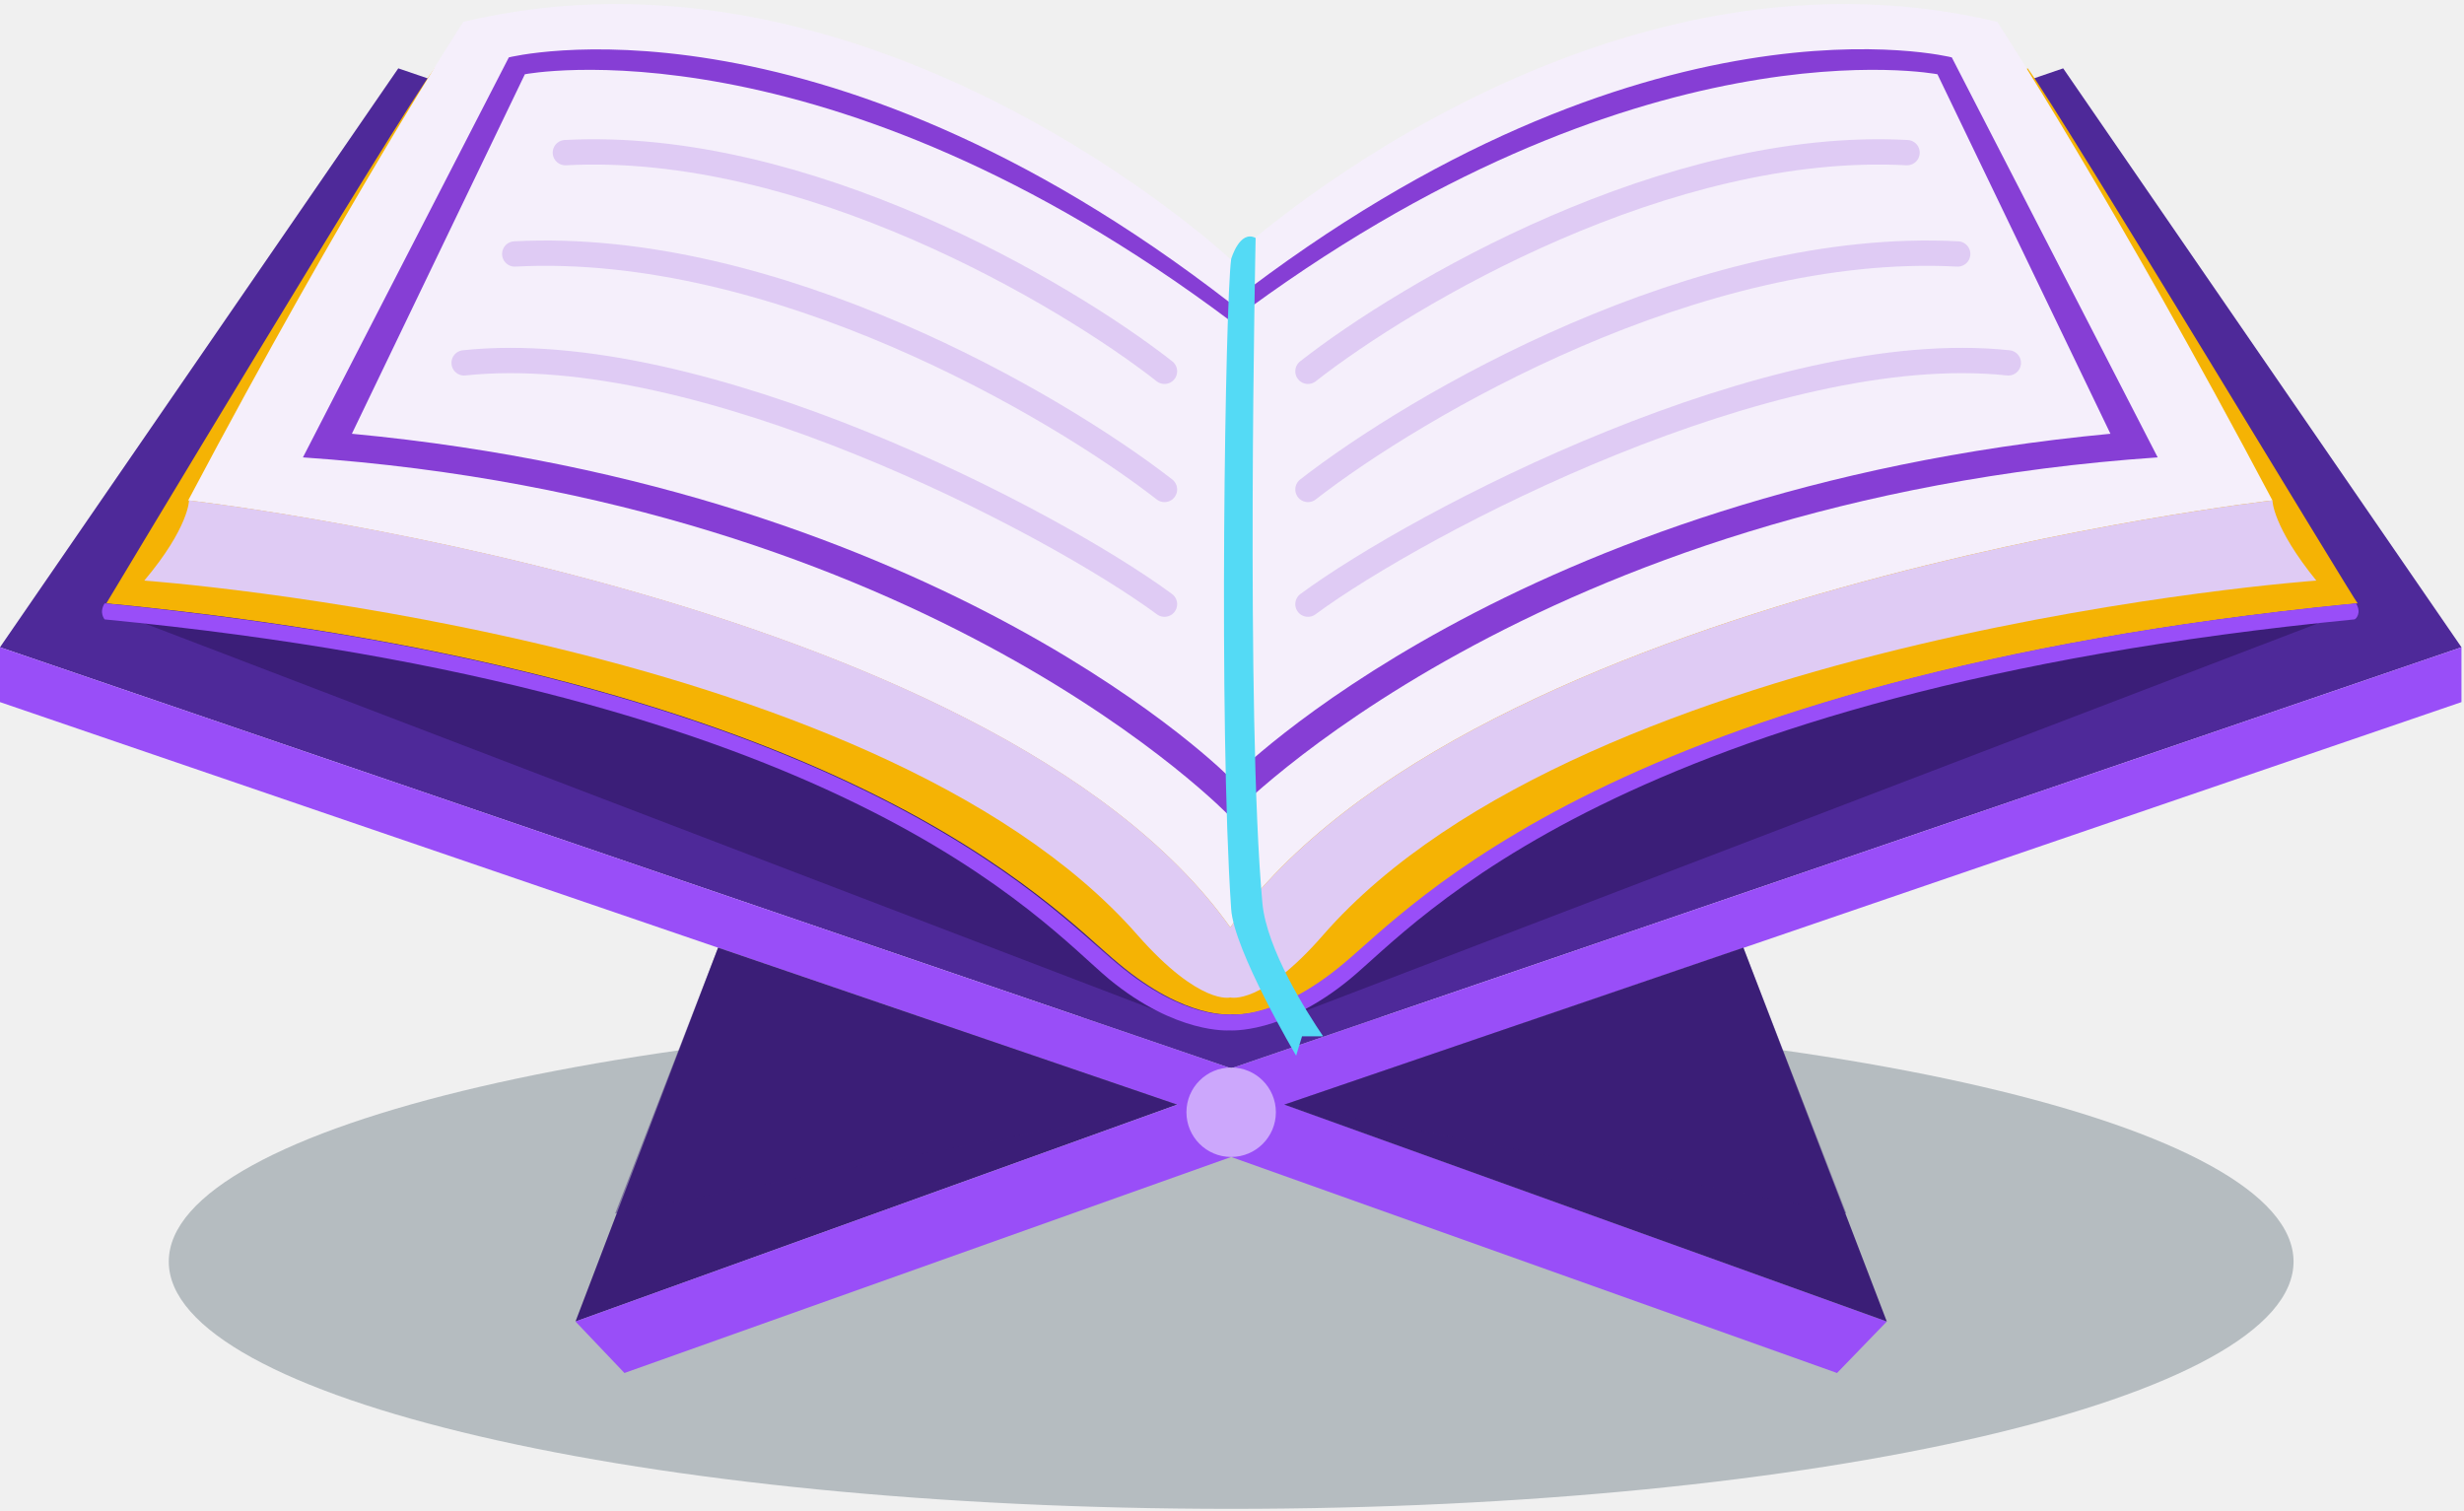
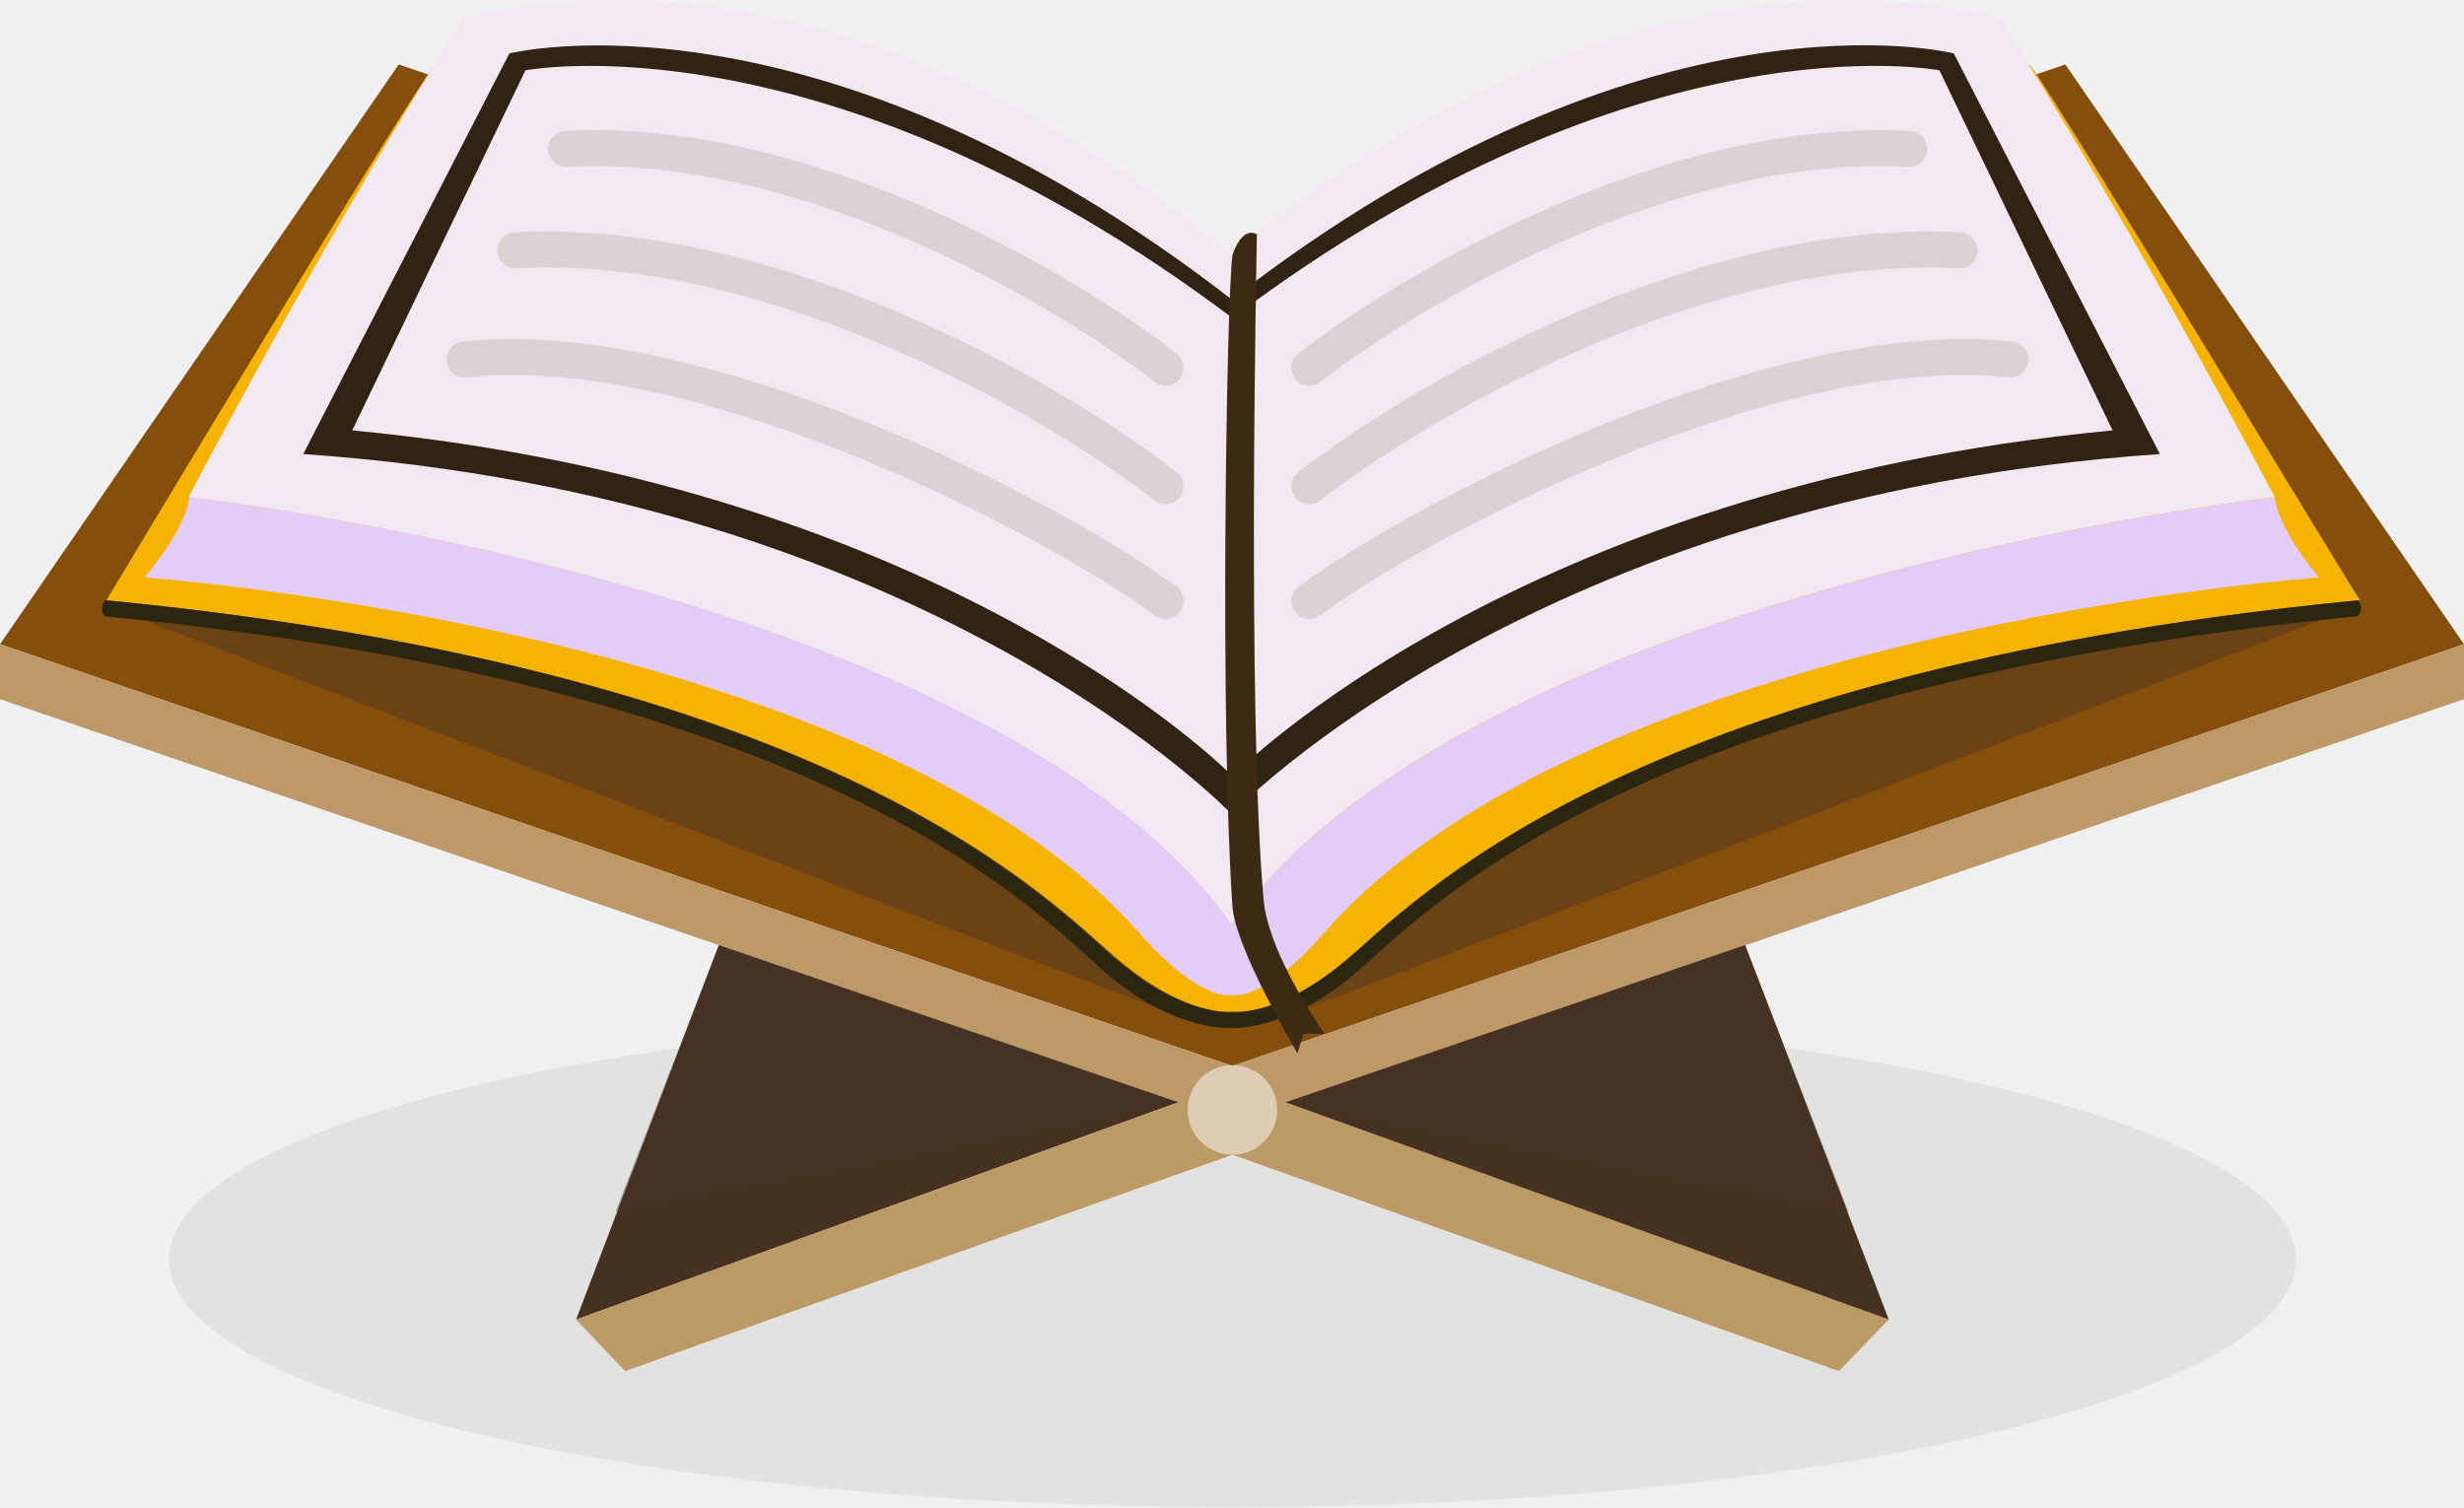
- <svg xmlns="http://www.w3.org/2000/svg" width="292" height="179" viewBox="0 0 292 179" fill="none">
-   <path opacity="0.25" d="M145.9 178.8C215.433 178.8 271.8 165.682 271.8 149.5C271.8 133.318 215.433 120.2 145.9 120.2C76.367 120.2 20 133.318 20 149.5C20 165.682 76.367 178.8 145.9 178.8Z" fill="#042030" />
-   <path d="M244.5 8.1L145.9 41.8L47.2 8.1L0 76.7L145.9 126.6L291.7 76.7L244.5 8.1Z" fill="#4E2999" />
-   <path opacity="0.45" d="M17.2 73.9L138.2 120.2L96.6 79C96.6 79 28.3 62.5 17.2 73.9Z" fill="#240F4F" />
-   <path opacity="0.45" d="M274.6 73.9L153.6 120.2L195.2 79C195.1 79 263.4 62.5 274.6 73.9Z" fill="#240F4F" />
-   <path d="M145.9 126.6L0 76.7V83.2L145.9 133.1L291.7 83.2V76.7L145.9 126.6Z" fill="#994EF8" />
-   <path d="M68.2 156.6L85.1 112.3L139.5 130.9L68.2 156.6Z" fill="#3B1E77" />
-   <path opacity="0.45" d="M72.9 143.8L139.5 130.9L85.1 112.3L72.9 143.8Z" fill="#3B1E77" />
-   <path d="M145.9 128.6L68.2 156.6L74 162.7L145.9 137.1L217.7 162.7L223.6 156.6L145.9 128.6Z" fill="#994EF8" />
-   <path d="M223.6 156.6L206.6 112.3L152.2 130.9L223.6 156.6Z" fill="#3B1E77" />
-   <path opacity="0.45" d="M218.8 143.8L152.2 130.9L206.6 112.3L218.8 143.8Z" fill="#3B1E77" />
-   <path d="M145.9 137.1C148.827 137.1 151.2 134.727 151.2 131.8C151.2 128.873 148.827 126.5 145.9 126.5C142.973 126.5 140.6 128.873 140.6 131.8C140.6 134.727 142.973 137.1 145.9 137.1Z" fill="white" fill-opacity="0.5" />
-   <path d="M240.3 8.1L145.9 55.1L51.5 8.1C47.2 13.8 12.6 71.5 12.6 71.5C13 71.5 13.3 71.6 13.7 71.6C100.5 80.3 124.6 107.6 132.6 114.2C140.6 120.9 146 120.2 146 120.2C146 120.2 151.4 120.9 159.4 114.2C167.4 107.6 191.5 80.3 278.3 71.6C278.7 71.6 279 71.5 279.4 71.5C279.2 71.5 244.5 13.9 240.3 8.1Z" fill="#F5B304" />
-   <path d="M279.2 71.5C278.8 71.5 278.5 71.6 278.1 71.6C191.3 80.3 167.2 107.6 159.2 114.2C151.2 120.9 145.8 120.2 145.8 120.2C145.8 120.2 140.4 120.9 132.4 114.2C124.4 107.6 100.3 80.3 13.5 71.6C13.1 71.6 12.8 71.5 12.4 71.5C11.7 72.6 12.4 73.4 12.4 73.4C100.1 81.9 123.4 109.3 131.4 116C139.4 122.6 145.7 122.1 145.7 122.1C145.7 122.1 152 122.6 160 116C168 109.4 191.3 82 279 73.4C279.2 73.4 279.9 72.6 279.2 71.5Z" fill="#994EF8" />
-   <path d="M236.7 2.6C188.4 -9 145.8 30.7 145.8 30.7C145.8 30.7 103.2 -9 54.9 2.6C54.9 2.6 41.2 23.6 22.3 59.3C22.3 59.3 117.4 70 145.8 109.9C174.2 70 269.3 59.3 269.3 59.3C250.4 23.6 236.7 2.6 236.7 2.6Z" fill="#F5EFFB" />
-   <path d="M269.3 59.3C269.3 59.3 174.2 70 145.8 109.9C117.5 70 22.4 59.3 22.4 59.3C22.4 59.3 22.4 62.5 17.1 68.8C17.1 68.8 103.4 75 134.8 110.8C142.2 119.2 145.8 118.2 145.8 118.2C145.8 118.2 149.5 119.2 156.8 110.8C188.1 75 274.5 68.8 274.5 68.8C269.3 62.4 269.3 59.3 269.3 59.3Z" fill="#DFCBF4" />
-   <path d="M231.3 6.8C231.3 6.8 195.2 -2.4 145.8 35.9C96.5 -2.3 60.3 6.8 60.3 6.8L35.9 54.2C110.1 59.3 145.8 96.8 145.8 96.8C145.8 96.8 181.5 59.3 255.7 54.2L231.3 6.8ZM145.9 92.3C145.9 92.3 112.5 58.1 41.7 51.4L62.2 8.8C62.2 8.8 97.7 1.9 145.9 38.1C194.1 1.9 229.6 8.8 229.6 8.8L250.1 51.4C179.3 58.1 145.9 92.3 145.9 92.3Z" fill="#863ED5" />
-   <path opacity="0.2" d="M155 71.594C168.333 61.761 210 40 238 43" stroke="#863ED5" stroke-width="3" stroke-linecap="round" />
-   <path opacity="0.2" d="M155 44C166.833 34.735 197.6 16.581 226 18.088" stroke="#863ED5" stroke-width="3" stroke-linecap="round" />
-   <path opacity="0.2" d="M155 58C167.833 48.022 201.2 28.472 232 30.095" stroke="#863ED5" stroke-width="3" stroke-linecap="round" />
-   <path opacity="0.2" d="M138 71.594C124.667 61.761 83 40 55 43" stroke="#863ED5" stroke-width="3" stroke-linecap="round" />
-   <path opacity="0.2" d="M138 44C126.167 34.735 95.4 16.581 67 18.088" stroke="#863ED5" stroke-width="3" stroke-linecap="round" />
-   <path opacity="0.2" d="M138 58C125.167 48.022 91.8 28.472 61 30.095" stroke="#863ED5" stroke-width="3" stroke-linecap="round" />
-   <path d="M145.9 30.7C145.9 30.7 146.9 27.2 148.8 28.2C148.8 28.2 147.6 84.9 149.6 107C150.1 112.5 154.9 120 156.8 122.8H154.3L153.6 125.1C153.6 125.1 146.2 112.6 145.9 107.7C144.4 85.7 145.2 36 145.9 30.7Z" fill="#54DAF5" />
+ <svg xmlns="http://www.w3.org/2000/svg" width="206" height="126" viewBox="0 0 206 126" fill="none">
+   <path opacity="0.25" d="M103.035 126C152.14 126 191.947 116.731 191.947 105.297C191.947 93.863 152.14 84.594 103.035 84.594C53.931 84.594 14.124 93.863 14.124 105.297C14.124 116.731 53.931 126 103.035 126Z" fill="#B7B6B2" />
+   <path d="M172.667 5.387L103.035 29.198L33.333 5.387L0 53.858L103.035 89.117L206 53.858L172.667 5.387Z" fill="#854E0B" />
+   <path opacity="0.45" d="M12.147 51.88L97.597 84.594L68.219 55.483C68.219 55.483 19.986 43.825 12.147 51.88Z" fill="#463222" />
+   <path opacity="0.45" d="M193.924 51.88L108.473 84.594L137.851 55.483C137.781 55.483 186.014 43.825 193.924 51.88Z" fill="#463222" />
+   <path d="M103.035 89.117L0 53.858V58.451L103.035 93.709L206 58.451V53.858L103.035 89.117Z" fill="#BD9968" />
+   <path d="M48.163 110.314L60.098 79.012L98.516 92.155L48.163 110.314Z" fill="#453120" />
+   <path opacity="0.45" d="M51.482 101.27L98.516 92.155L60.098 79.012L51.482 101.27Z" fill="#473423" />
+   <path d="M103.035 90.53L48.163 110.314L52.259 114.624L103.035 96.536L153.741 114.624L157.907 110.314L103.035 90.53Z" fill="#BB9A66" />
+   <path d="M157.907 110.314L145.902 79.012L107.484 92.155L157.907 110.314Z" fill="#453120" />
+   <path opacity="0.45" d="M154.518 101.27L107.484 92.155L145.902 79.012L154.518 101.27Z" fill="#473423" />
+   <path d="M103.035 96.536C105.102 96.536 106.778 94.859 106.778 92.791C106.778 90.722 105.102 89.046 103.035 89.046C100.968 89.046 99.292 90.722 99.292 92.791C99.292 94.859 100.968 96.536 103.035 96.536Z" fill="white" fill-opacity="0.5" />
+   <path d="M169.701 5.387L103.035 38.596L36.37 5.387C33.333 9.414 8.898 50.184 8.898 50.184C9.181 50.184 9.393 50.255 9.675 50.255C70.974 56.402 87.993 75.692 93.643 80.355C99.292 85.089 103.106 84.594 103.106 84.594C103.106 84.594 106.919 85.089 112.569 80.355C118.219 75.692 135.238 56.402 196.537 50.255C196.819 50.255 197.031 50.184 197.314 50.184C197.172 50.184 172.667 9.485 169.701 5.387Z" fill="#F5B304" />
+   <path d="M197.172 50.184C196.89 50.184 196.678 50.255 196.396 50.255C135.097 56.402 118.077 75.692 112.428 80.355C106.778 85.089 102.965 84.594 102.965 84.594C102.965 84.594 99.151 85.089 93.502 80.355C87.852 75.692 70.832 56.402 9.534 50.255C9.251 50.255 9.039 50.184 8.757 50.184C8.263 50.961 8.757 51.526 8.757 51.526C70.691 57.532 87.146 76.893 92.795 81.627C98.445 86.29 102.894 85.937 102.894 85.937C102.894 85.937 107.343 86.29 112.993 81.627C118.642 76.963 135.097 57.603 197.031 51.526C197.172 51.526 197.667 50.961 197.172 50.184Z" fill="#2B2610" />
+   <path d="M167.159 1.501C133.049 -6.696 102.965 21.355 102.965 21.355C102.965 21.355 72.88 -6.696 38.771 1.501C38.771 1.501 29.096 16.339 15.748 41.564C15.748 41.564 82.909 49.124 102.965 77.317C123.021 49.124 190.181 41.564 190.181 41.564C176.834 16.339 167.159 1.501 167.159 1.501Z" fill="#F1E8F2" />
+   <path d="M190.181 41.564C190.181 41.564 123.021 49.124 102.965 77.317C82.979 49.124 15.819 41.564 15.819 41.564C15.819 41.564 15.819 43.825 12.076 48.276C12.076 48.276 73.022 52.657 95.196 77.953C100.422 83.888 102.965 83.181 102.965 83.181C102.965 83.181 105.578 83.888 110.733 77.953C132.837 52.657 193.853 48.276 193.853 48.276C190.181 43.754 190.181 41.564 190.181 41.564Z" fill="#E3CCF8" />
+   <path d="M163.345 4.468C163.345 4.468 137.851 -2.032 102.965 25.03C68.149 -1.962 42.584 4.468 42.584 4.468L25.353 37.96C77.753 41.564 102.965 68.061 102.965 68.061C102.965 68.061 128.176 41.564 180.577 37.96L163.345 4.468ZM103.035 64.881C103.035 64.881 79.448 40.716 29.449 35.982L43.926 5.881C43.926 5.881 68.996 1.006 103.035 26.584C137.074 1.006 162.145 5.881 162.145 5.881L176.622 35.982C126.623 40.716 103.035 64.881 103.035 64.881Z" fill="#312314" />
+   <path opacity="0.2" d="M109.462 50.25C118.878 43.302 148.303 27.927 168.077 30.047" stroke="#8B7456" stroke-width="3" stroke-linecap="round" />
+   <path opacity="0.2" d="M109.462 30.753C117.819 24.206 139.546 11.379 159.602 12.444" stroke="#8B7456" stroke-width="3" stroke-linecap="round" />
+   <path opacity="0.2" d="M109.462 40.645C118.525 33.595 142.088 19.781 163.84 20.928" stroke="#8B7456" stroke-width="3" stroke-linecap="round" />
+   <path opacity="0.2" d="M97.456 50.25C88.04 43.302 58.615 27.927 38.841 30.047" stroke="#8B7456" stroke-width="3" stroke-linecap="round" />
+   <path opacity="0.2" d="M97.456 30.753C89.1 24.206 67.372 11.379 47.316 12.444" stroke="#8B7456" stroke-width="3" stroke-linecap="round" />
+   <path opacity="0.2" d="M97.456 40.645C88.393 33.595 64.83 19.781 43.078 20.928" stroke="#8B7456" stroke-width="3" stroke-linecap="round" />
+   <path d="M103.035 21.355C103.035 21.355 103.742 18.883 105.083 19.589C105.083 19.589 104.236 59.652 105.648 75.268C106.001 79.154 109.391 84.453 110.733 86.431H108.967L108.473 88.057C108.473 88.057 103.247 79.224 103.035 75.762C101.976 60.217 102.541 25.1 103.035 21.355Z" fill="#3C2A14" />
</svg>
